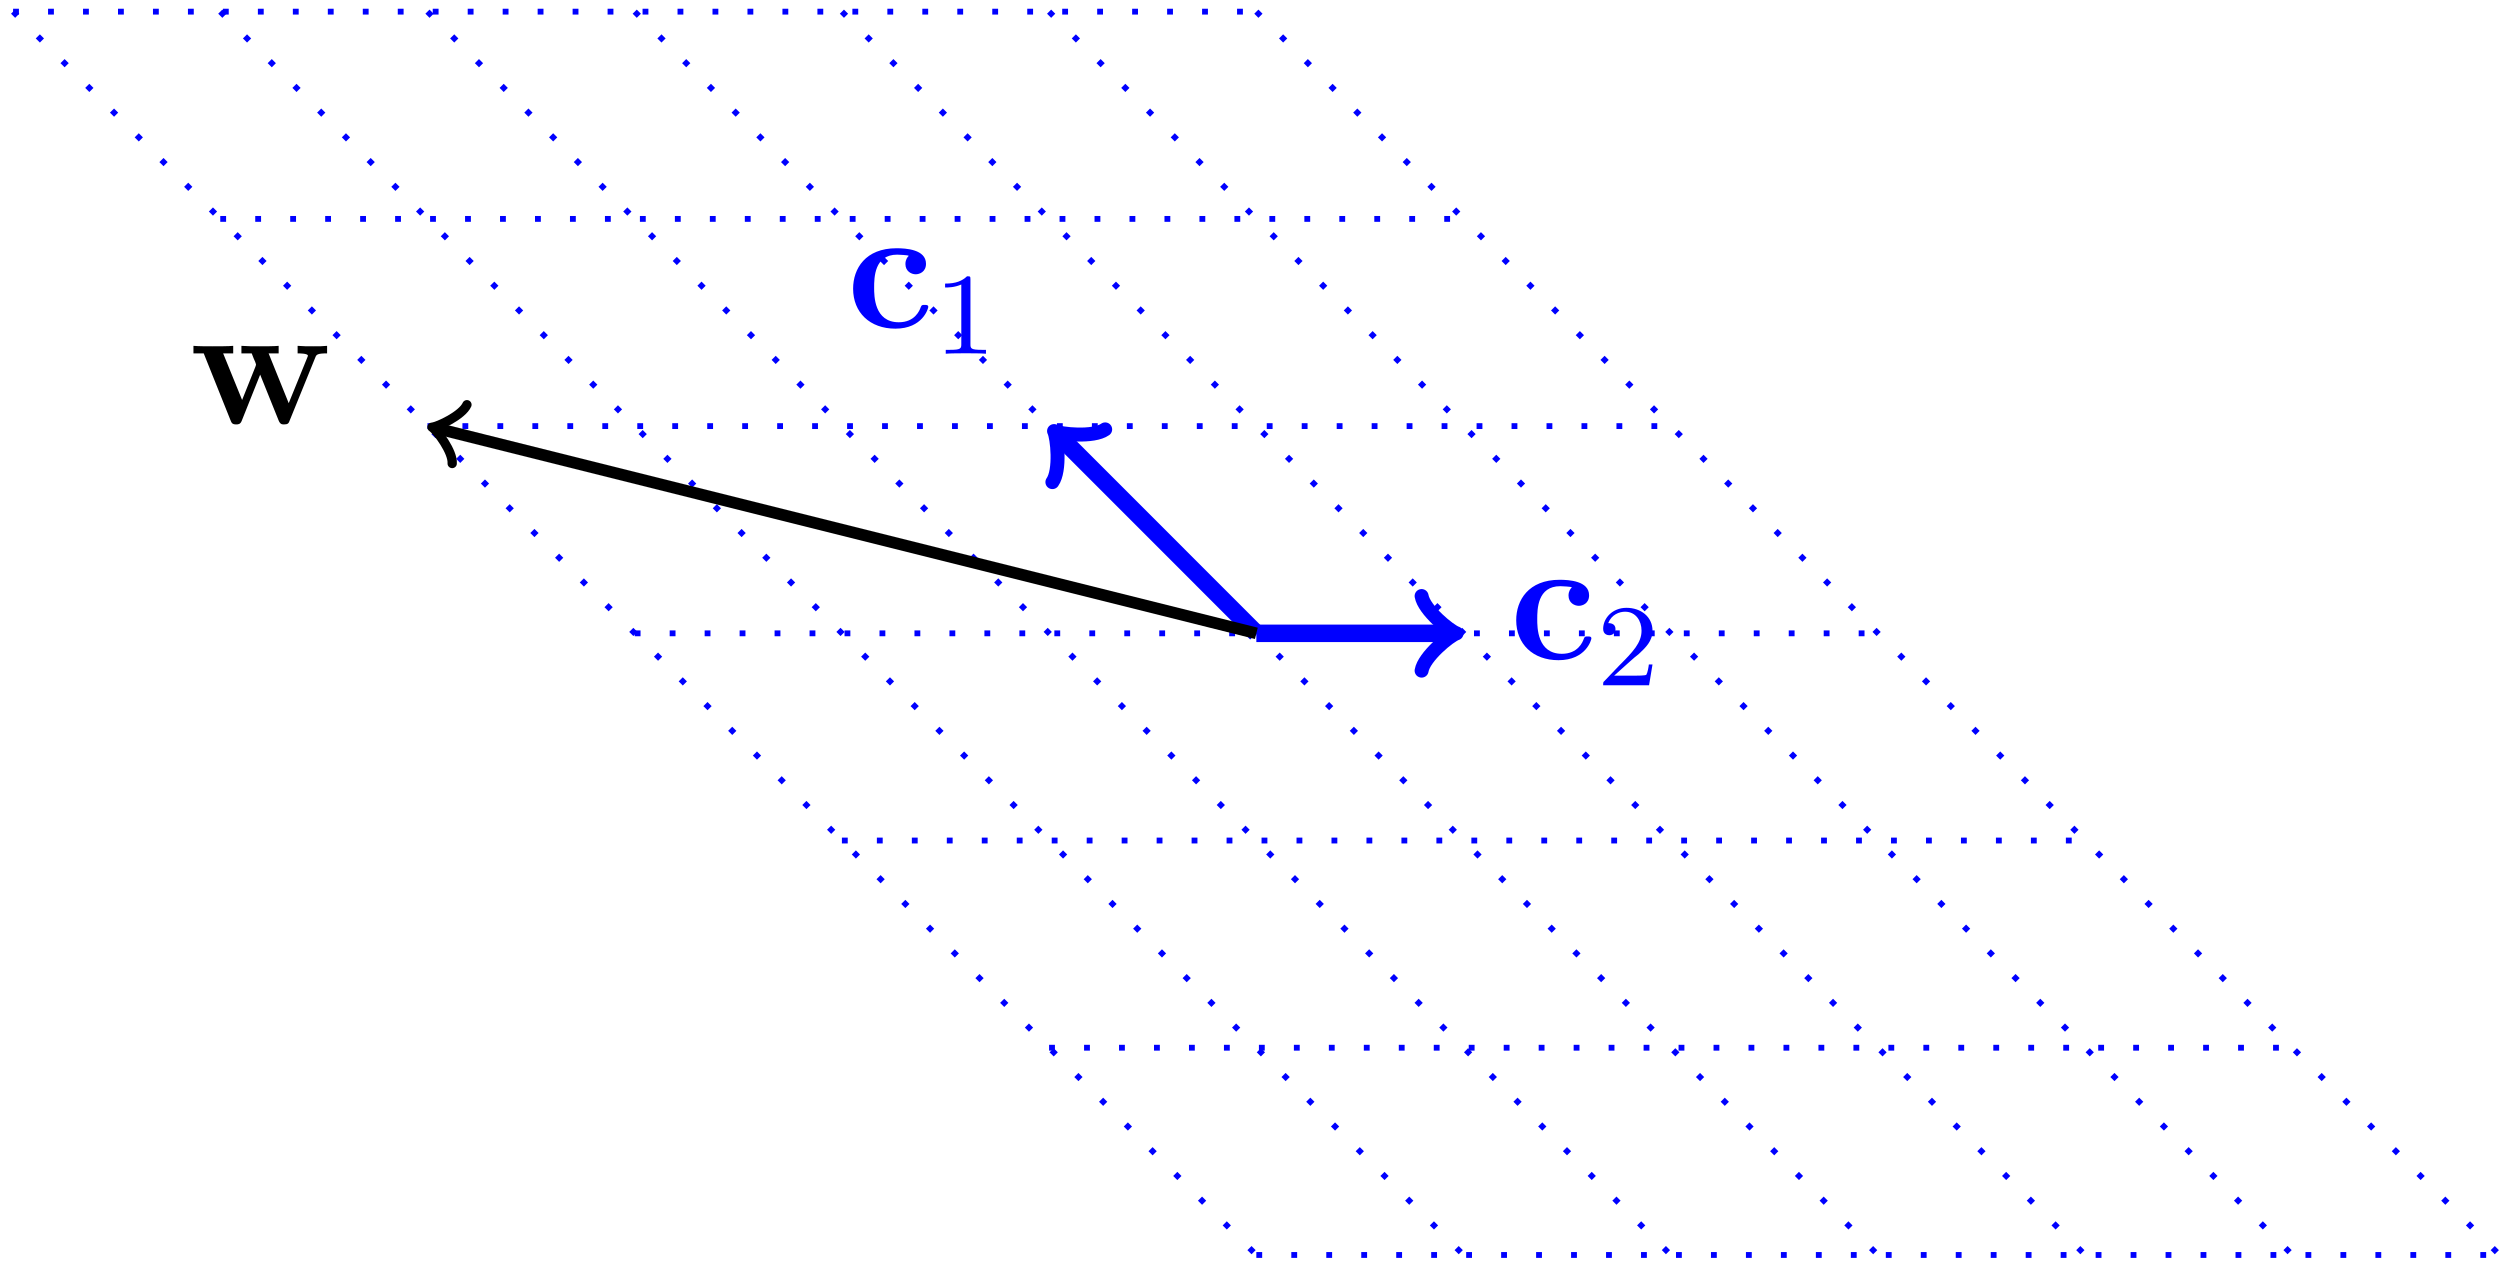
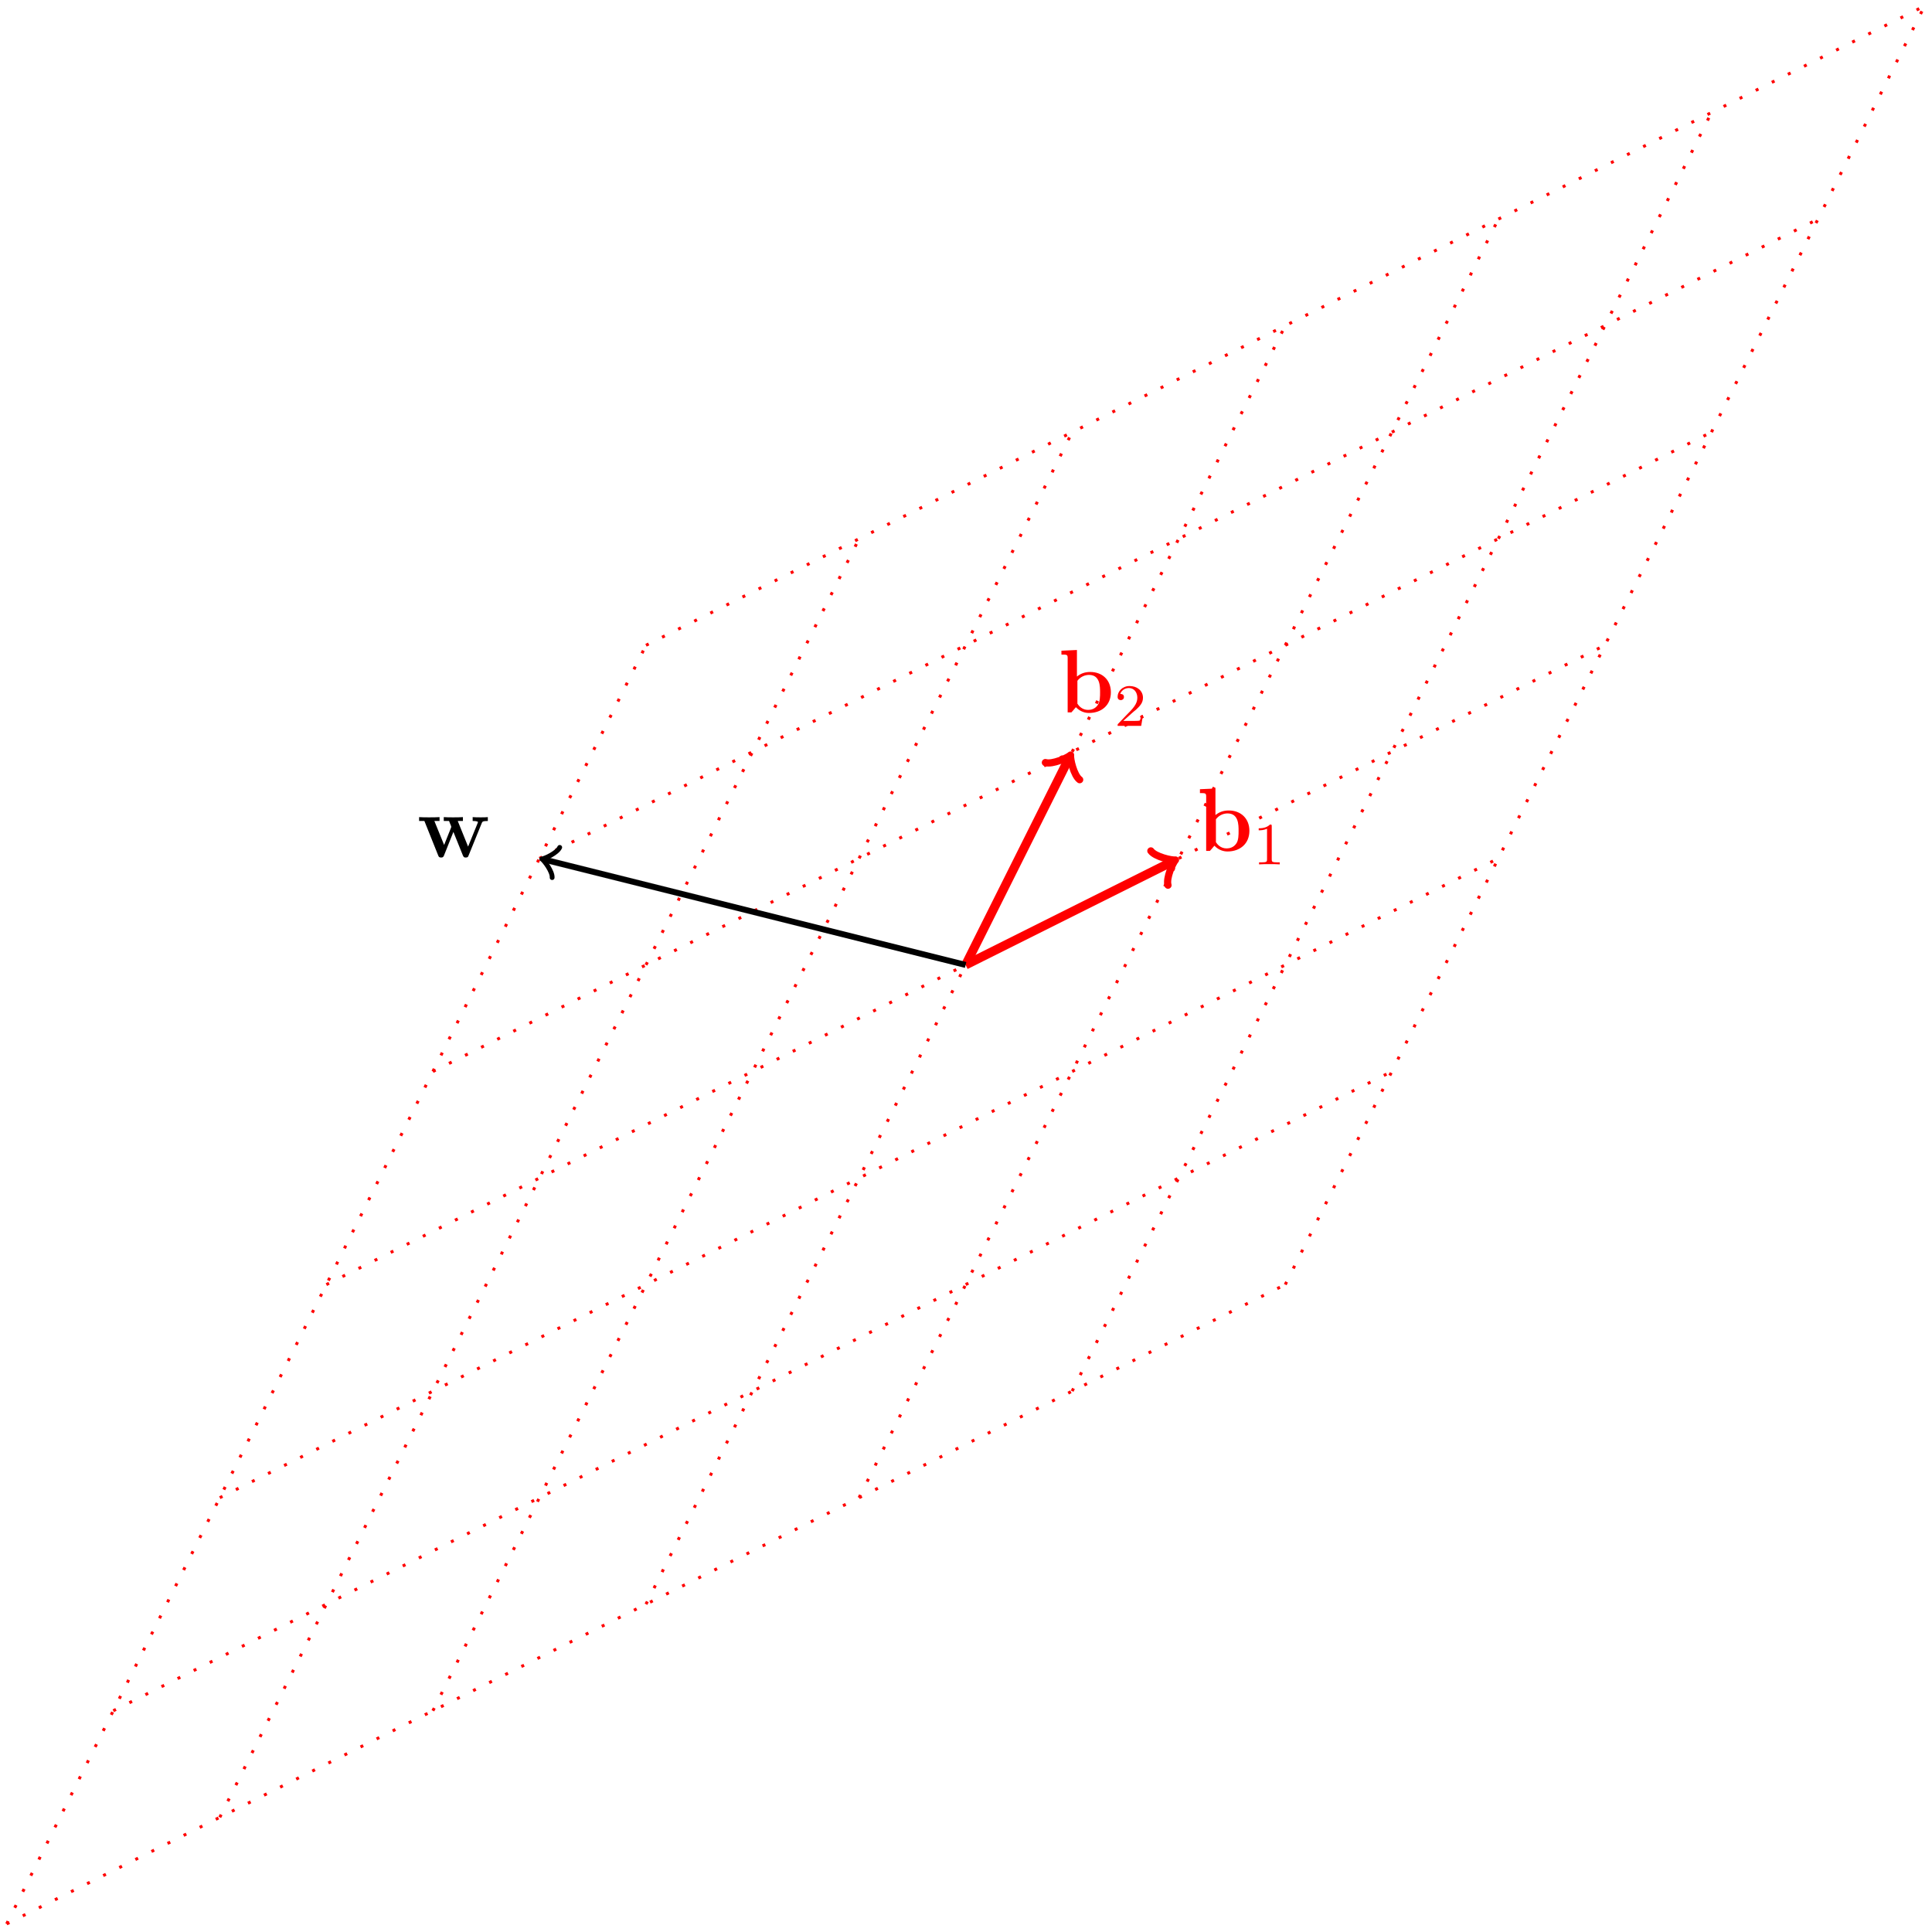
- <svg xmlns="http://www.w3.org/2000/svg" xmlns:xlink="http://www.w3.org/1999/xlink" width="171pt" height="87pt" viewBox="0 0 171 87" version="1.1">
+ <svg xmlns="http://www.w3.org/2000/svg" xmlns:xlink="http://www.w3.org/1999/xlink" width="256pt" height="257pt" viewBox="0 0 256 257" version="1.1">
  <defs>
    <g>
      <symbol overflow="visible" id="glyph0-0">
        <path style="stroke:none;" d="" />
      </symbol>
      <symbol overflow="visible" id="glyph0-1">
-         <path style="stroke:none;" d="M 5.594 -1.406 C 5.594 -1.547 5.469 -1.547 5.344 -1.547 C 5.156 -1.547 5.141 -1.531 5.078 -1.391 C 5 -1.156 4.672 -0.359 3.578 -0.359 C 1.891 -0.359 1.891 -2.172 1.891 -2.719 C 1.891 -3.422 1.906 -4.984 3.469 -4.984 C 3.547 -4.984 4.25 -4.953 4.25 -4.906 C 4.25 -4.891 4.25 -4.875 4.219 -4.859 C 4.188 -4.828 4.031 -4.656 4.031 -4.344 C 4.031 -3.844 4.438 -3.641 4.734 -3.641 C 4.984 -3.641 5.438 -3.797 5.438 -4.359 C 5.438 -5.344 4.062 -5.422 3.422 -5.422 C 1.297 -5.422 0.453 -4.031 0.453 -2.656 C 0.453 -1.031 1.594 0.078 3.344 0.078 C 5.219 0.078 5.594 -1.312 5.594 -1.406 Z M 5.594 -1.406 " />
+         <path style="stroke:none;" d="M 2.484 -8.297 L 0.422 -8.203 L 0.422 -7.688 C 1.156 -7.688 1.25 -7.688 1.25 -7.219 L 1.25 0 L 1.75 0 C 1.953 -0.234 2.156 -0.453 2.344 -0.688 C 2.953 -0.062 3.609 0.078 4.094 0.078 C 5.734 0.078 7 -0.938 7 -2.672 C 7 -4.297 5.875 -5.375 4.25 -5.375 C 3.531 -5.375 2.969 -5.156 2.484 -4.766 Z M 2.547 -4.203 C 2.969 -4.766 3.578 -4.984 4.094 -4.984 C 5.562 -4.984 5.562 -3.469 5.562 -2.672 C 5.562 -2.141 5.562 -1.453 5.281 -1.016 C 4.906 -0.438 4.344 -0.328 3.969 -0.328 C 3.156 -0.328 2.719 -0.891 2.547 -1.156 Z M 2.547 -4.203 " />
      </symbol>
      <symbol overflow="visible" id="glyph0-2">
        <path style="stroke:none;" d="M 8.609 -4.5 C 8.688 -4.703 8.719 -4.797 9.422 -4.797 L 9.422 -5.312 C 9.078 -5.281 8.922 -5.281 8.484 -5.281 C 8 -5.281 7.844 -5.281 7.406 -5.312 L 7.406 -4.797 C 7.516 -4.797 8.109 -4.797 8.109 -4.641 C 8.109 -4.625 8.109 -4.609 8.062 -4.5 L 6.797 -1.391 L 5.422 -4.797 L 6.109 -4.797 L 6.109 -5.312 C 5.828 -5.281 5.109 -5.281 4.797 -5.281 C 4.188 -5.281 4.156 -5.281 3.562 -5.312 L 3.562 -4.797 L 4.266 -4.797 C 4.297 -4.703 4.359 -4.547 4.406 -4.438 C 4.453 -4.359 4.562 -4.078 4.562 -4.016 C 4.562 -4 4.531 -3.906 4.516 -3.875 L 3.609 -1.609 L 2.312 -4.797 L 3 -4.797 L 3 -5.312 C 2.719 -5.281 1.906 -5.281 1.594 -5.281 C 1.203 -5.281 0.641 -5.281 0.281 -5.312 L 0.281 -4.797 L 0.984 -4.797 L 2.812 -0.234 C 2.891 -0.031 2.938 0.062 3.203 0.062 C 3.328 0.062 3.484 0.062 3.578 -0.172 L 4.844 -3.344 L 6.109 -0.203 C 6.219 0.062 6.344 0.062 6.484 0.062 C 6.75 0.062 6.797 -0.016 6.875 -0.234 Z M 8.609 -4.5 " />
      </symbol>
      <symbol overflow="visible" id="glyph1-0">
        <path style="stroke:none;" d="" />
      </symbol>
      <symbol overflow="visible" id="glyph1-1">
-         <path style="stroke:none;" d="M 2.25 -1.625 C 2.375 -1.75 2.703 -2.016 2.844 -2.125 C 3.328 -2.578 3.797 -3.016 3.797 -3.734 C 3.797 -4.688 3 -5.297 2.016 -5.297 C 1.047 -5.297 0.422 -4.578 0.422 -3.859 C 0.422 -3.469 0.734 -3.422 0.844 -3.422 C 1.016 -3.422 1.266 -3.531 1.266 -3.844 C 1.266 -4.25 0.859 -4.25 0.766 -4.25 C 1 -4.844 1.531 -5.031 1.922 -5.031 C 2.656 -5.031 3.047 -4.406 3.047 -3.734 C 3.047 -2.906 2.469 -2.297 1.516 -1.344 L 0.516 -0.297 C 0.422 -0.219 0.422 -0.203 0.422 0 L 3.562 0 L 3.797 -1.422 L 3.547 -1.422 C 3.531 -1.266 3.469 -0.875 3.375 -0.719 C 3.328 -0.656 2.719 -0.656 2.594 -0.656 L 1.172 -0.656 Z M 2.25 -1.625 " />
+         <path style="stroke:none;" d="M 2.5 -5.078 C 2.5 -5.297 2.484 -5.297 2.266 -5.297 C 1.938 -4.984 1.516 -4.797 0.766 -4.797 L 0.766 -4.531 C 0.984 -4.531 1.406 -4.531 1.875 -4.734 L 1.875 -0.656 C 1.875 -0.359 1.844 -0.266 1.094 -0.266 L 0.812 -0.266 L 0.812 0 C 1.141 -0.031 1.828 -0.031 2.188 -0.031 C 2.547 -0.031 3.234 -0.031 3.562 0 L 3.562 -0.266 L 3.281 -0.266 C 2.531 -0.266 2.5 -0.359 2.5 -0.656 Z M 2.5 -5.078 " />
      </symbol>
      <symbol overflow="visible" id="glyph1-2">
-         <path style="stroke:none;" d="M 2.5 -5.078 C 2.5 -5.297 2.484 -5.297 2.266 -5.297 C 1.938 -4.984 1.516 -4.797 0.766 -4.797 L 0.766 -4.531 C 0.984 -4.531 1.406 -4.531 1.875 -4.734 L 1.875 -0.656 C 1.875 -0.359 1.844 -0.266 1.094 -0.266 L 0.812 -0.266 L 0.812 0 C 1.141 -0.031 1.828 -0.031 2.188 -0.031 C 2.547 -0.031 3.234 -0.031 3.562 0 L 3.562 -0.266 L 3.281 -0.266 C 2.531 -0.266 2.5 -0.359 2.5 -0.656 Z M 2.5 -5.078 " />
+         <path style="stroke:none;" d="M 2.25 -1.625 C 2.375 -1.75 2.703 -2.016 2.844 -2.125 C 3.328 -2.578 3.797 -3.016 3.797 -3.734 C 3.797 -4.688 3 -5.297 2.016 -5.297 C 1.047 -5.297 0.422 -4.578 0.422 -3.859 C 0.422 -3.469 0.734 -3.422 0.844 -3.422 C 1.016 -3.422 1.266 -3.531 1.266 -3.844 C 1.266 -4.25 0.859 -4.25 0.766 -4.25 C 1 -4.844 1.531 -5.031 1.922 -5.031 C 2.656 -5.031 3.047 -4.406 3.047 -3.734 C 3.047 -2.906 2.469 -2.297 1.516 -1.344 L 0.516 -0.297 C 0.422 -0.219 0.422 -0.203 0.422 0 L 3.562 0 L 3.797 -1.422 L 3.547 -1.422 C 3.531 -1.266 3.469 -0.875 3.375 -0.719 C 3.328 -0.656 2.719 -0.656 2.594 -0.656 L 1.172 -0.656 Z M 2.25 -1.625 " />
      </symbol>
    </g>
  </defs>
  <g id="surface1">
-     <path style="fill:none;stroke-width:0.399;stroke-linecap:butt;stroke-linejoin:miter;stroke:rgb(0%,0%,100%);stroke-opacity:1;stroke-dasharray:0.399,1.993;stroke-miterlimit:10;" d="M -85.038 42.522 L 0.001 -42.521 " transform="matrix(1,0,0,-1,85.933,43.319)" />
-     <path style="fill:none;stroke-width:0.399;stroke-linecap:butt;stroke-linejoin:miter;stroke:rgb(0%,0%,100%);stroke-opacity:1;stroke-dasharray:0.399,1.993;stroke-miterlimit:10;" d="M -70.867 42.522 L 14.172 -42.521 " transform="matrix(1,0,0,-1,85.933,43.319)" />
-     <path style="fill:none;stroke-width:0.399;stroke-linecap:butt;stroke-linejoin:miter;stroke:rgb(0%,0%,100%);stroke-opacity:1;stroke-dasharray:0.399,1.993;stroke-miterlimit:10;" d="M -56.695 42.522 L 28.348 -42.521 " transform="matrix(1,0,0,-1,85.933,43.319)" />
-     <path style="fill:none;stroke-width:0.399;stroke-linecap:butt;stroke-linejoin:miter;stroke:rgb(0%,0%,100%);stroke-opacity:1;stroke-dasharray:0.399,1.993;stroke-miterlimit:10;" d="M -42.519 42.522 L 42.52 -42.521 " transform="matrix(1,0,0,-1,85.933,43.319)" />
-     <path style="fill:none;stroke-width:0.399;stroke-linecap:butt;stroke-linejoin:miter;stroke:rgb(0%,0%,100%);stroke-opacity:1;stroke-dasharray:0.399,1.993;stroke-miterlimit:10;" d="M -28.347 42.522 L 56.692 -42.521 " transform="matrix(1,0,0,-1,85.933,43.319)" />
-     <path style="fill:none;stroke-width:0.399;stroke-linecap:butt;stroke-linejoin:miter;stroke:rgb(0%,0%,100%);stroke-opacity:1;stroke-dasharray:0.399,1.993;stroke-miterlimit:10;" d="M -14.175 42.522 L 70.868 -42.521 " transform="matrix(1,0,0,-1,85.933,43.319)" />
-     <path style="fill:none;stroke-width:0.399;stroke-linecap:butt;stroke-linejoin:miter;stroke:rgb(0%,0%,100%);stroke-opacity:1;stroke-dasharray:0.399,1.993;stroke-miterlimit:10;" d="M 0.001 42.522 L 85.04 -42.521 " transform="matrix(1,0,0,-1,85.933,43.319)" />
-     <path style="fill:none;stroke-width:0.399;stroke-linecap:butt;stroke-linejoin:miter;stroke:rgb(0%,0%,100%);stroke-opacity:1;stroke-dasharray:0.399,1.993;stroke-miterlimit:10;" d="M -85.038 42.522 L 0.001 42.522 " transform="matrix(1,0,0,-1,85.933,43.319)" />
-     <path style="fill:none;stroke-width:0.399;stroke-linecap:butt;stroke-linejoin:miter;stroke:rgb(0%,0%,100%);stroke-opacity:1;stroke-dasharray:0.399,1.993;stroke-miterlimit:10;" d="M -70.867 28.346 L 14.172 28.346 " transform="matrix(1,0,0,-1,85.933,43.319)" />
-     <path style="fill:none;stroke-width:0.399;stroke-linecap:butt;stroke-linejoin:miter;stroke:rgb(0%,0%,100%);stroke-opacity:1;stroke-dasharray:0.399,1.993;stroke-miterlimit:10;" d="M -56.695 14.174 L 28.348 14.174 " transform="matrix(1,0,0,-1,85.933,43.319)" />
-     <path style="fill:none;stroke-width:0.399;stroke-linecap:butt;stroke-linejoin:miter;stroke:rgb(0%,0%,100%);stroke-opacity:1;stroke-dasharray:0.399,1.993;stroke-miterlimit:10;" d="M -42.519 -0.001 L 42.52 -0.001 " transform="matrix(1,0,0,-1,85.933,43.319)" />
-     <path style="fill:none;stroke-width:0.399;stroke-linecap:butt;stroke-linejoin:miter;stroke:rgb(0%,0%,100%);stroke-opacity:1;stroke-dasharray:0.399,1.993;stroke-miterlimit:10;" d="M -28.347 -14.173 L 56.692 -14.173 " transform="matrix(1,0,0,-1,85.933,43.319)" />
-     <path style="fill:none;stroke-width:0.399;stroke-linecap:butt;stroke-linejoin:miter;stroke:rgb(0%,0%,100%);stroke-opacity:1;stroke-dasharray:0.399,1.993;stroke-miterlimit:10;" d="M -14.175 -28.345 L 70.868 -28.345 " transform="matrix(1,0,0,-1,85.933,43.319)" />
-     <path style="fill:none;stroke-width:0.399;stroke-linecap:butt;stroke-linejoin:miter;stroke:rgb(0%,0%,100%);stroke-opacity:1;stroke-dasharray:0.399,1.993;stroke-miterlimit:10;" d="M 0.001 -42.521 L 85.04 -42.521 " transform="matrix(1,0,0,-1,85.933,43.319)" />
-     <path style="fill:none;stroke-width:1.196;stroke-linecap:butt;stroke-linejoin:miter;stroke:rgb(0%,0%,100%);stroke-opacity:1;stroke-miterlimit:10;" d="M 0.001 -0.001 L 13.215 -0.001 " transform="matrix(1,0,0,-1,85.933,43.319)" />
-     <path style="fill:none;stroke-width:0.956;stroke-linecap:round;stroke-linejoin:round;stroke:rgb(0%,0%,100%);stroke-opacity:1;stroke-miterlimit:10;" d="M -1.912 2.549 C -1.752 1.592 -0.002 0.159 0.479 -0.001 C -0.002 -0.158 -1.752 -1.595 -1.912 -2.552 " transform="matrix(1,0,0,-1,99.14998,43.319)" />
-     <g style="fill:rgb(0%,0%,100%);fill-opacity:1;">
-       <use xlink:href="#glyph0-1" x="103.256" y="45.079" />
+     <path style="fill:none;stroke-width:0.399;stroke-linecap:butt;stroke-linejoin:miter;stroke:rgb(100%,0%,0%);stroke-opacity:1;stroke-dasharray:0.399,1.993;stroke-miterlimit:10;" d="M -127.562 -127.56 L 42.52 -42.521 " transform="matrix(1,0,0,-1,128.453,128.358)" />
+     <path style="fill:none;stroke-width:0.399;stroke-linecap:butt;stroke-linejoin:miter;stroke:rgb(100%,0%,0%);stroke-opacity:1;stroke-dasharray:0.399,1.993;stroke-miterlimit:10;" d="M -113.387 -99.212 L 56.695 -14.173 " transform="matrix(1,0,0,-1,128.453,128.358)" />
+     <path style="fill:none;stroke-width:0.399;stroke-linecap:butt;stroke-linejoin:miter;stroke:rgb(100%,0%,0%);stroke-opacity:1;stroke-dasharray:0.399,1.993;stroke-miterlimit:10;" d="M -99.215 -70.869 L 70.867 14.174 " transform="matrix(1,0,0,-1,128.453,128.358)" />
+     <path style="fill:none;stroke-width:0.399;stroke-linecap:butt;stroke-linejoin:miter;stroke:rgb(100%,0%,0%);stroke-opacity:1;stroke-dasharray:0.399,1.993;stroke-miterlimit:10;" d="M -85.039 -42.521 L 85.039 42.522 " transform="matrix(1,0,0,-1,128.453,128.358)" />
+     <path style="fill:none;stroke-width:0.399;stroke-linecap:butt;stroke-linejoin:miter;stroke:rgb(100%,0%,0%);stroke-opacity:1;stroke-dasharray:0.399,1.993;stroke-miterlimit:10;" d="M -70.867 -14.173 L 99.215 70.866 " transform="matrix(1,0,0,-1,128.453,128.358)" />
+     <path style="fill:none;stroke-width:0.399;stroke-linecap:butt;stroke-linejoin:miter;stroke:rgb(100%,0%,0%);stroke-opacity:1;stroke-dasharray:0.399,1.993;stroke-miterlimit:10;" d="M -56.695 14.174 L 113.387 99.213 " transform="matrix(1,0,0,-1,128.453,128.358)" />
+     <path style="fill:none;stroke-width:0.399;stroke-linecap:butt;stroke-linejoin:miter;stroke:rgb(100%,0%,0%);stroke-opacity:1;stroke-dasharray:0.399,1.993;stroke-miterlimit:10;" d="M -42.519 42.522 L 127.559 127.561 " transform="matrix(1,0,0,-1,128.453,128.358)" />
+     <path style="fill:none;stroke-width:0.399;stroke-linecap:butt;stroke-linejoin:miter;stroke:rgb(100%,0%,0%);stroke-opacity:1;stroke-dasharray:0.399,1.993;stroke-miterlimit:10;" d="M -127.562 -127.56 L -42.519 42.522 " transform="matrix(1,0,0,-1,128.453,128.358)" />
+     <path style="fill:none;stroke-width:0.399;stroke-linecap:butt;stroke-linejoin:miter;stroke:rgb(100%,0%,0%);stroke-opacity:1;stroke-dasharray:0.399,1.993;stroke-miterlimit:10;" d="M -99.215 -113.388 L -14.172 56.694 " transform="matrix(1,0,0,-1,128.453,128.358)" />
+     <path style="fill:none;stroke-width:0.399;stroke-linecap:butt;stroke-linejoin:miter;stroke:rgb(100%,0%,0%);stroke-opacity:1;stroke-dasharray:0.399,1.993;stroke-miterlimit:10;" d="M -70.867 -99.212 L 14.172 70.866 " transform="matrix(1,0,0,-1,128.453,128.358)" />
+     <path style="fill:none;stroke-width:0.399;stroke-linecap:butt;stroke-linejoin:miter;stroke:rgb(100%,0%,0%);stroke-opacity:1;stroke-dasharray:0.399,1.993;stroke-miterlimit:10;" d="M -42.519 -85.04 L 42.52 85.042 " transform="matrix(1,0,0,-1,128.453,128.358)" />
+     <path style="fill:none;stroke-width:0.399;stroke-linecap:butt;stroke-linejoin:miter;stroke:rgb(100%,0%,0%);stroke-opacity:1;stroke-dasharray:0.399,1.993;stroke-miterlimit:10;" d="M -14.172 -70.869 L 70.867 99.213 " transform="matrix(1,0,0,-1,128.453,128.358)" />
+     <path style="fill:none;stroke-width:0.399;stroke-linecap:butt;stroke-linejoin:miter;stroke:rgb(100%,0%,0%);stroke-opacity:1;stroke-dasharray:0.399,1.993;stroke-miterlimit:10;" d="M 14.172 -56.693 L 99.215 113.385 " transform="matrix(1,0,0,-1,128.453,128.358)" />
+     <path style="fill:none;stroke-width:0.399;stroke-linecap:butt;stroke-linejoin:miter;stroke:rgb(100%,0%,0%);stroke-opacity:1;stroke-dasharray:0.399,1.993;stroke-miterlimit:10;" d="M 42.52 -42.521 L 127.559 127.561 " transform="matrix(1,0,0,-1,128.453,128.358)" />
+     <path style="fill:none;stroke-width:1.196;stroke-linecap:butt;stroke-linejoin:miter;stroke:rgb(100%,0%,0%);stroke-opacity:1;stroke-miterlimit:10;" d="M 0 -0.001 L 27.492 13.745 " transform="matrix(1,0,0,-1,128.453,128.358)" />
+     <path style="fill:none;stroke-width:0.956;stroke-linecap:round;stroke-linejoin:round;stroke:rgb(100%,0%,0%);stroke-opacity:1;stroke-miterlimit:10;" d="M -1.913 2.549 C -1.754 1.592 0.002 0.159 0.477 0 C 0 -0.159 -1.752 -1.593 -1.912 -2.552 " transform="matrix(0.89442,-0.4472,-0.4472,-0.89442,155.9444,114.6123)" />
+     <g style="fill:rgb(100%,0%,0%);fill-opacity:1;">
+       <use xlink:href="#glyph0-1" x="159.202" y="113.187" />
    </g>
-     <g style="fill:rgb(0%,0%,100%);fill-opacity:1;">
-       <use xlink:href="#glyph1-1" x="109.234" y="46.872" />
+     <g style="fill:rgb(100%,0%,0%);fill-opacity:1;">
+       <use xlink:href="#glyph1-1" x="166.674" y="114.98" />
    </g>
-     <path style="fill:none;stroke-width:1.196;stroke-linecap:butt;stroke-linejoin:miter;stroke:rgb(0%,0%,100%);stroke-opacity:1;stroke-miterlimit:10;" d="M 0.001 -0.001 L -13.495 13.499 " transform="matrix(1,0,0,-1,85.933,43.319)" />
-     <path style="fill:none;stroke-width:0.956;stroke-linecap:round;stroke-linejoin:round;stroke:rgb(0%,0%,100%);stroke-opacity:1;stroke-miterlimit:10;" d="M -1.911 2.55 C -1.751 1.594 0 0.158 0.478 0.001 C -0 -0.157 -1.754 -1.596 -1.914 -2.552 " transform="matrix(-0.70712,-0.7071,-0.7071,0.70712,72.43591,29.8219)" />
-     <g style="fill:rgb(0%,0%,100%);fill-opacity:1;">
-       <use xlink:href="#glyph0-1" x="57.9" y="22.402" />
+     <path style="fill:none;stroke-width:1.196;stroke-linecap:butt;stroke-linejoin:miter;stroke:rgb(100%,0%,0%);stroke-opacity:1;stroke-miterlimit:10;" d="M 0 -0.001 L 13.746 27.491 " transform="matrix(1,0,0,-1,128.453,128.358)" />
+     <path style="fill:none;stroke-width:0.956;stroke-linecap:round;stroke-linejoin:round;stroke:rgb(100%,0%,0%);stroke-opacity:1;stroke-miterlimit:10;" d="M -1.913 2.55 C -1.754 1.594 -0.002 0.16 0.48 -0.001 C -0 -0.158 -1.754 -1.594 -1.913 -2.551 " transform="matrix(0.4472,-0.89442,-0.89442,-0.4472,142.1987,100.8666)" />
+     <g style="fill:rgb(100%,0%,0%);fill-opacity:1;">
+       <use xlink:href="#glyph0-1" x="140.776" y="94.762" />
    </g>
-     <g style="fill:rgb(0%,0%,100%);fill-opacity:1;">
-       <use xlink:href="#glyph1-2" x="63.878" y="24.195" />
+     <g style="fill:rgb(100%,0%,0%);fill-opacity:1;">
+       <use xlink:href="#glyph1-2" x="148.248" y="96.555" />
    </g>
-     <path style="fill:none;stroke-width:0.797;stroke-linecap:butt;stroke-linejoin:miter;stroke:rgb(0%,0%,0%);stroke-opacity:1;stroke-miterlimit:10;" d="M 0.001 -0.001 L -56.007 14.003 " transform="matrix(1,0,0,-1,85.933,43.319)" />
-     <path style="fill:none;stroke-width:0.638;stroke-linecap:round;stroke-linejoin:round;stroke:rgb(0%,0%,0%);stroke-opacity:1;stroke-miterlimit:10;" d="M -1.553 2.071 C -1.423 1.294 0 0.128 0.39 0 C 0 -0.13 -1.424 -1.295 -1.556 -2.073 " transform="matrix(-0.97014,-0.24251,-0.24251,0.97014,29.92563,29.31715)" />
+     <path style="fill:none;stroke-width:0.797;stroke-linecap:butt;stroke-linejoin:miter;stroke:rgb(0%,0%,0%);stroke-opacity:1;stroke-miterlimit:10;" d="M 0 -0.001 L -56.008 14.003 " transform="matrix(1,0,0,-1,128.453,128.358)" />
+     <path style="fill:none;stroke-width:0.638;stroke-linecap:round;stroke-linejoin:round;stroke:rgb(0%,0%,0%);stroke-opacity:1;stroke-miterlimit:10;" d="M -1.552 2.071 C -1.423 1.295 0 0.128 0.387 -0.001 C 0 -0.129 -1.424 -1.295 -1.555 -2.073 " transform="matrix(-0.97014,-0.24251,-0.24251,0.97014,72.44563,114.3561)" />
    <g style="fill:rgb(0%,0%,0%);fill-opacity:1;">
-       <use xlink:href="#glyph0-2" x="12.951" y="28.968" />
+       <use xlink:href="#glyph0-2" x="55.471" y="114.007" />
    </g>
  </g>
</svg>
